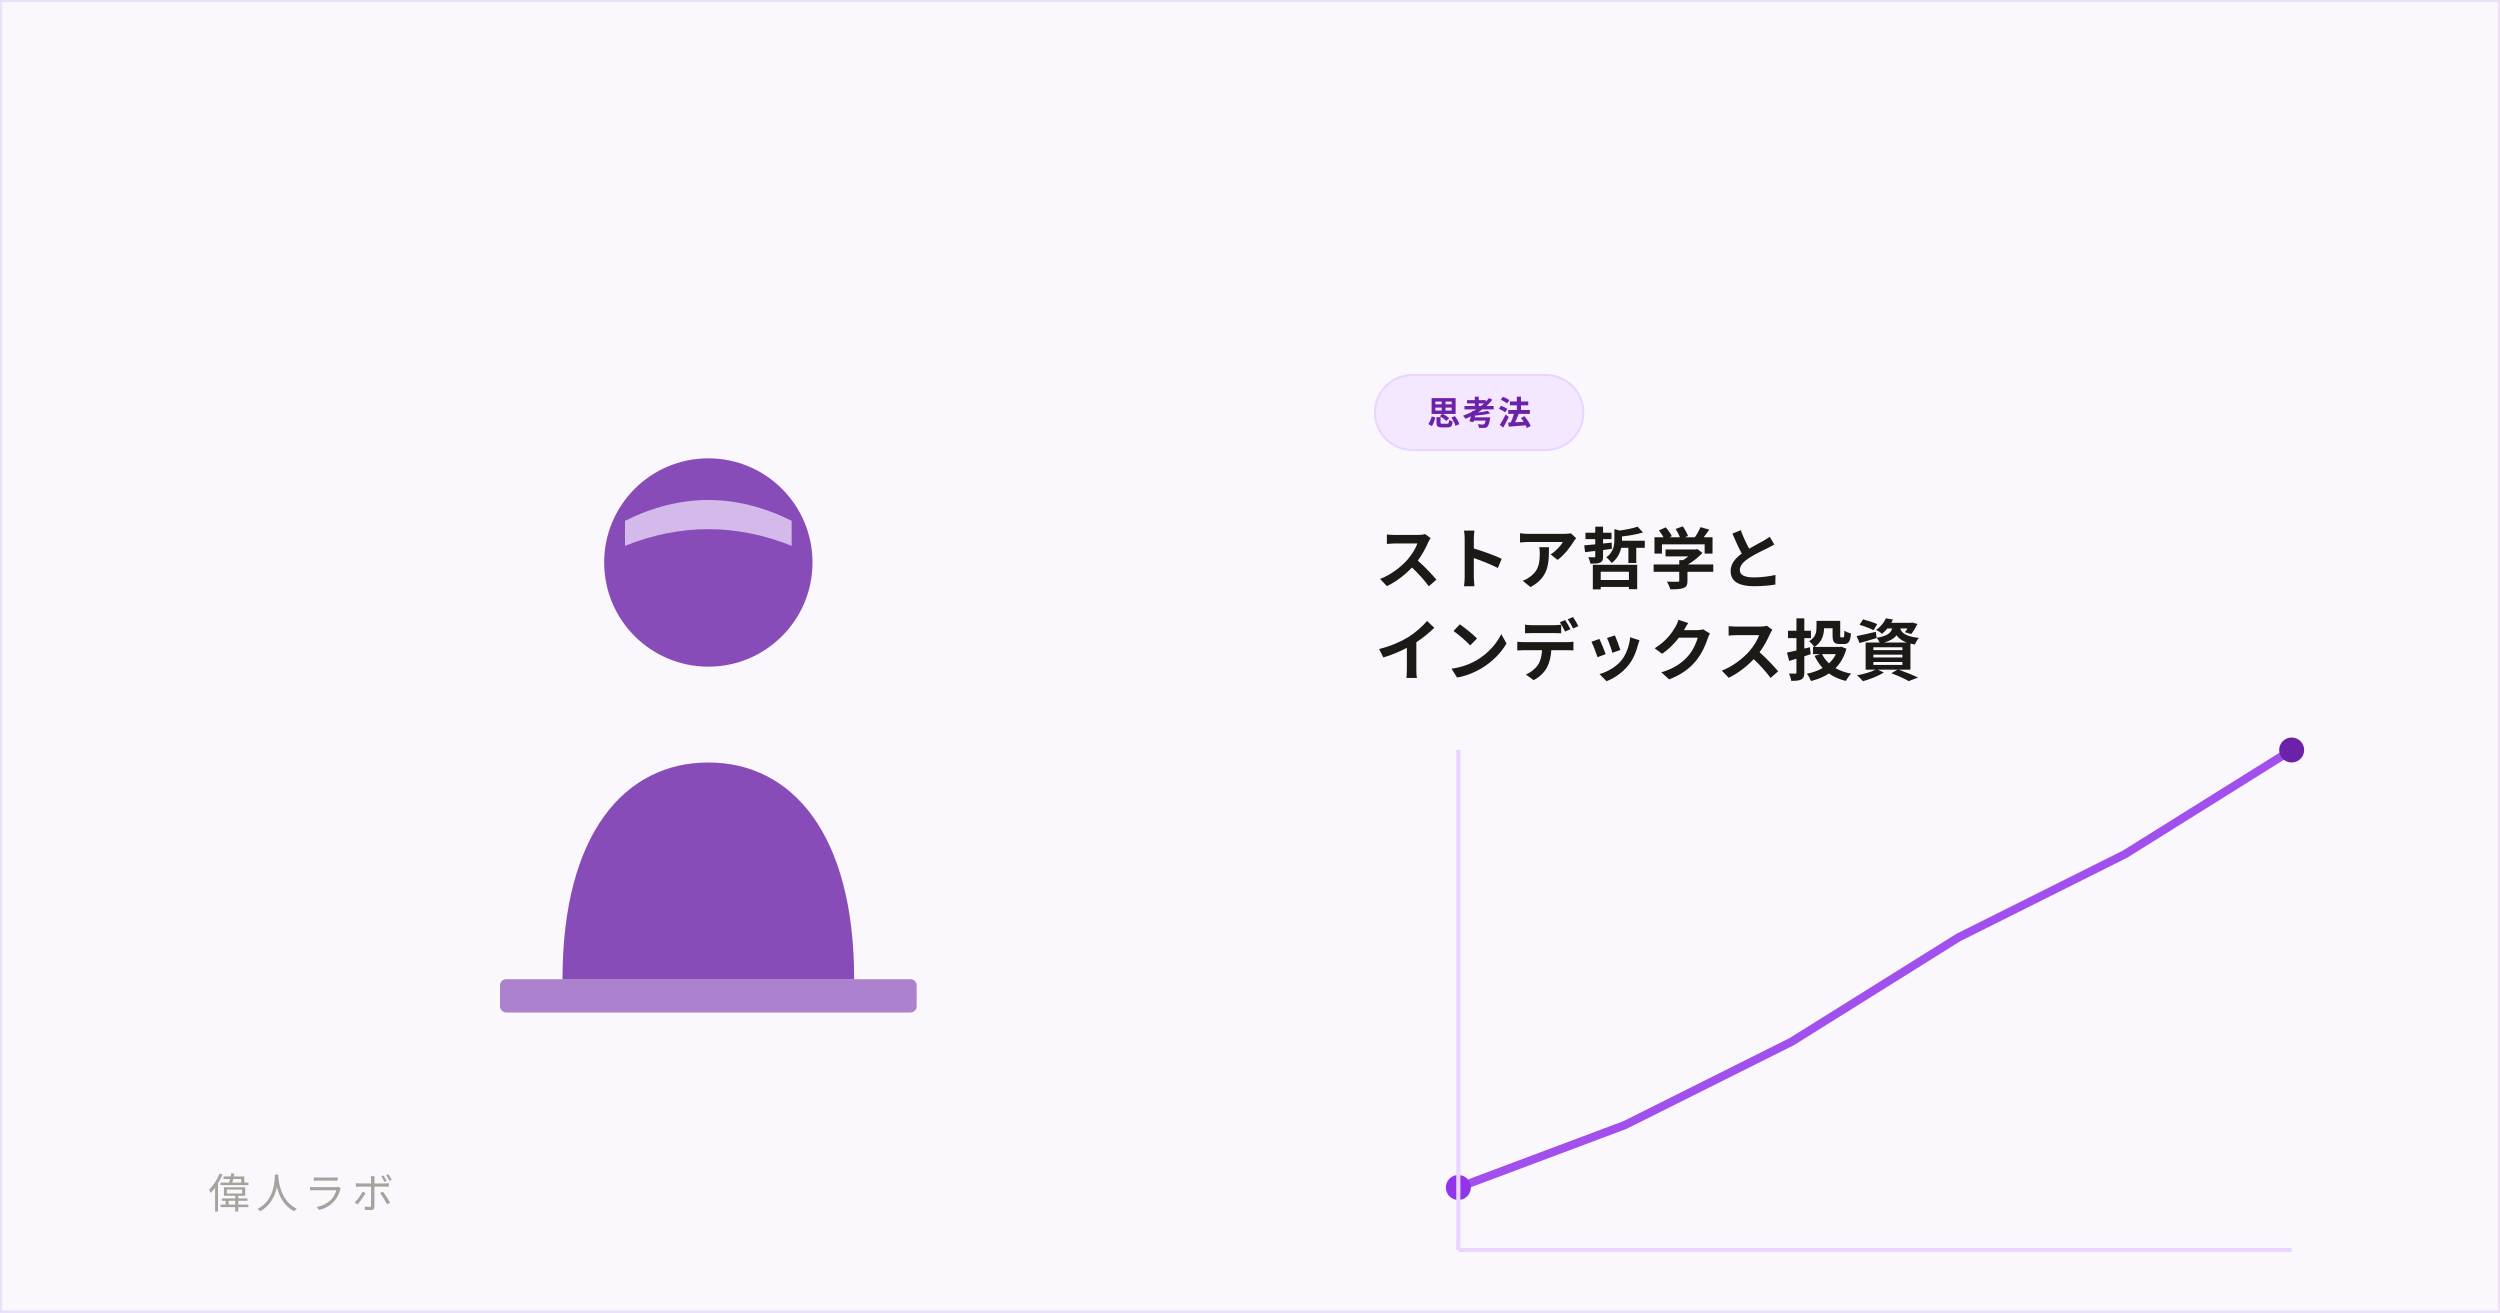
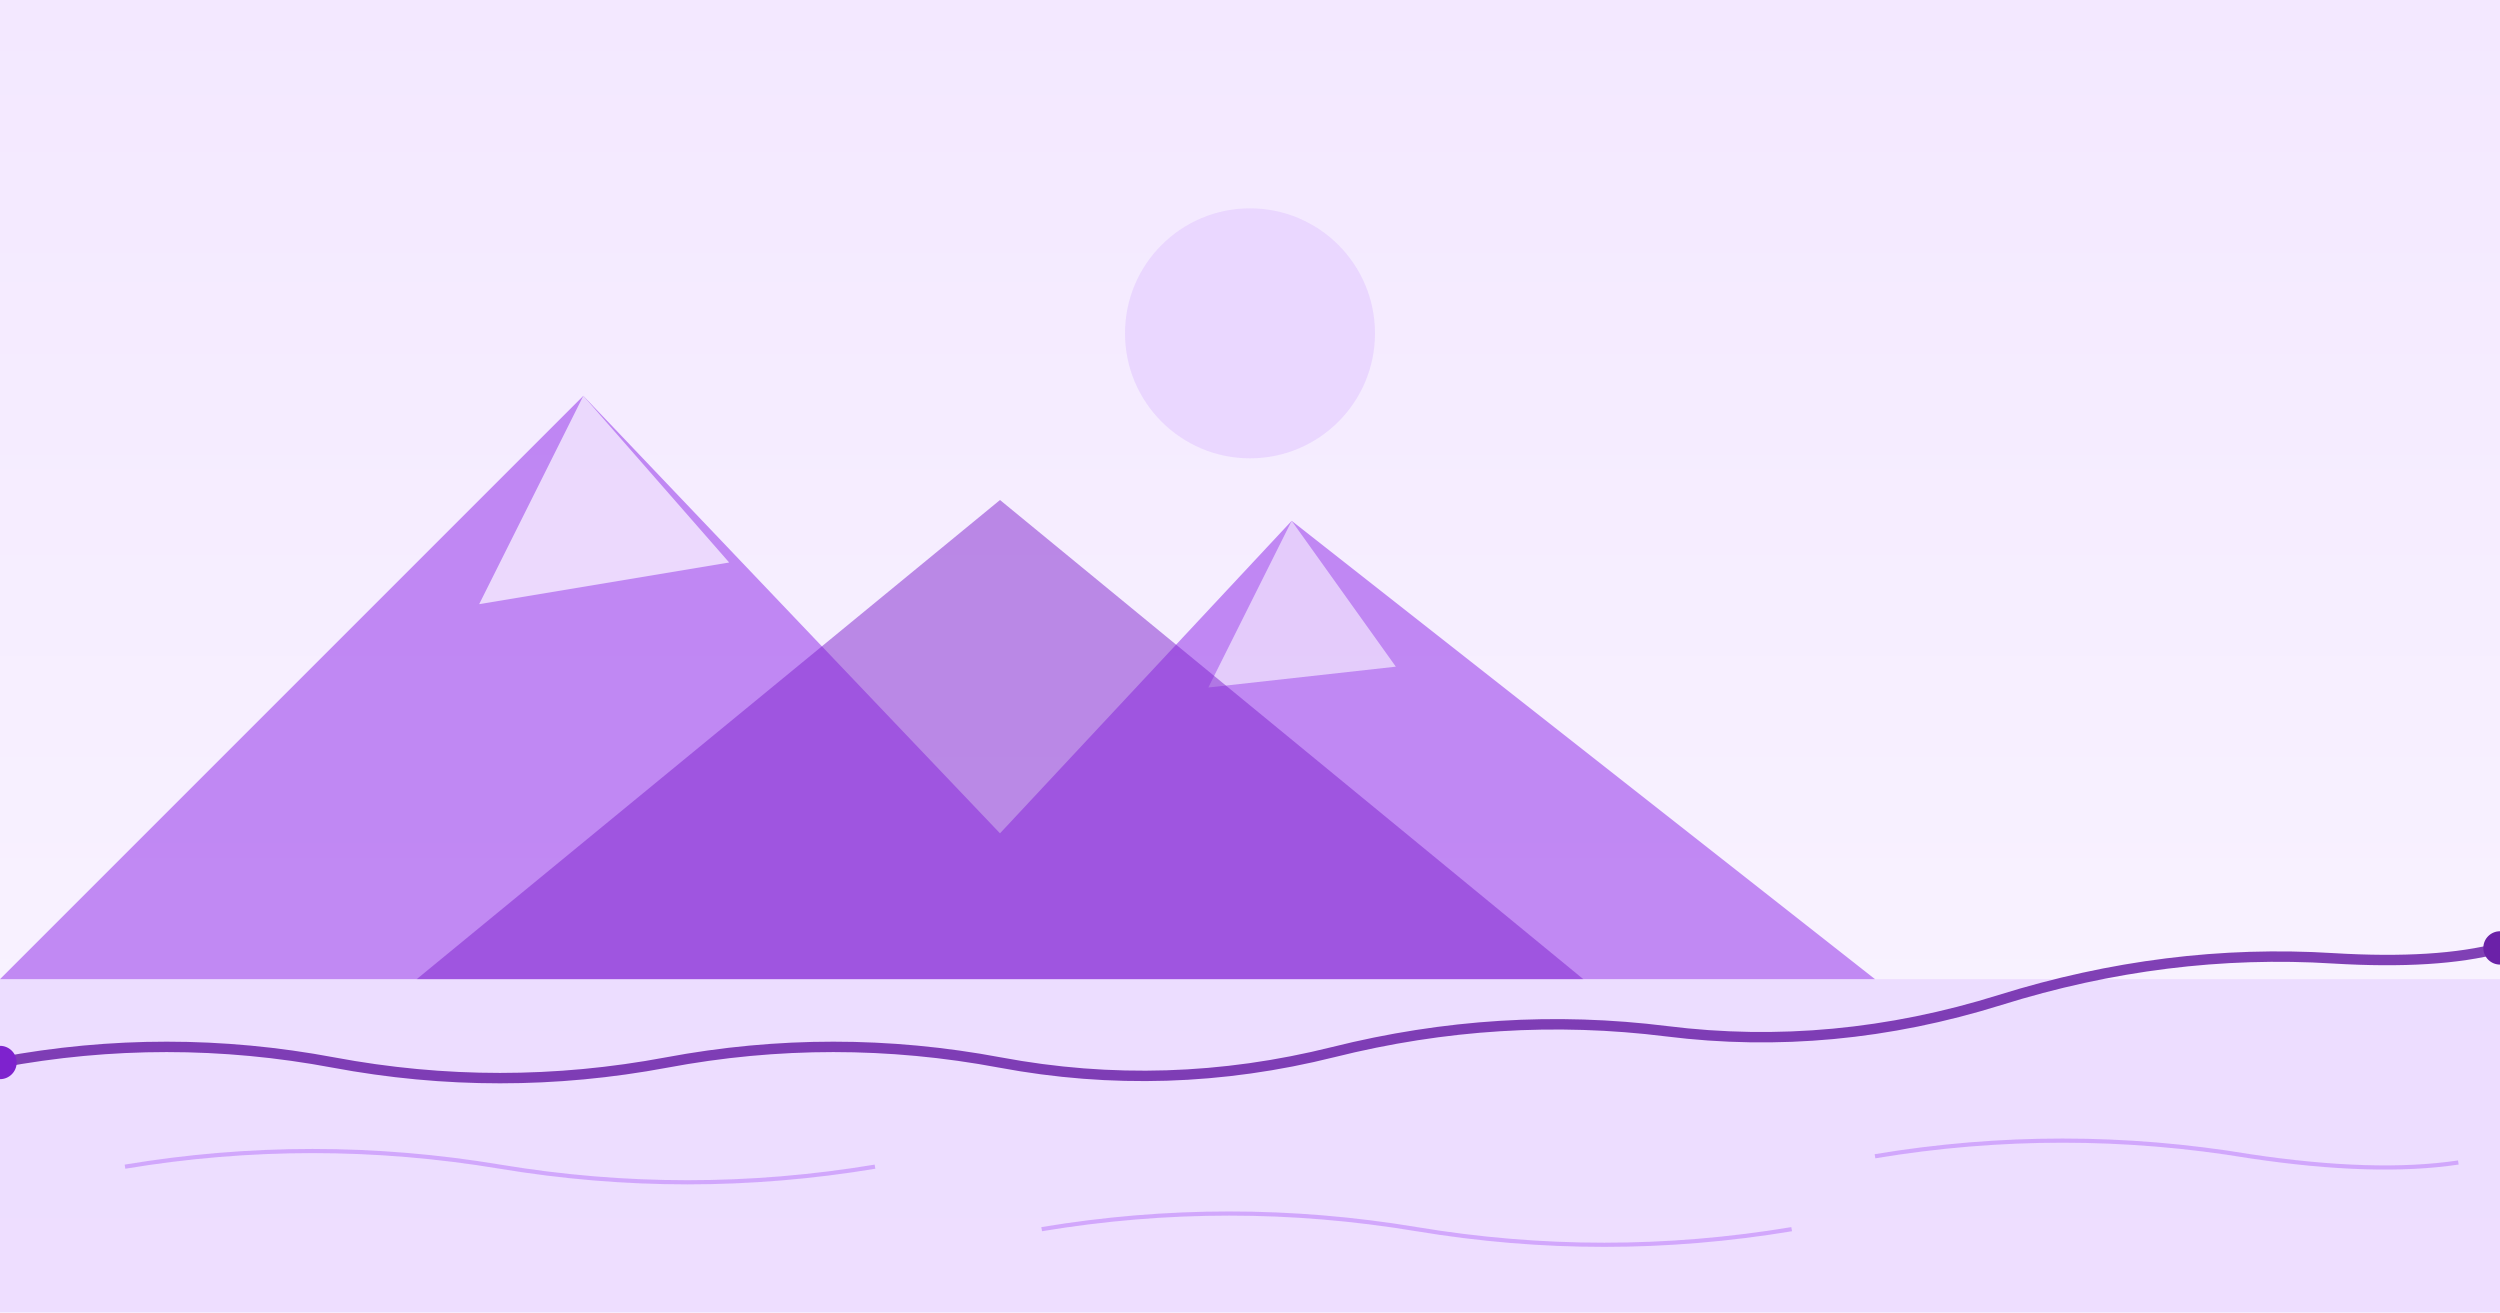
<svg xmlns="http://www.w3.org/2000/svg" width="1200" height="630" viewBox="0 0 1200 630">
-   <rect width="1200" height="630" fill="#faf8fc" />
-   <rect x="0" y="0" width="1200" height="630" fill="none" stroke="#ecdffa" stroke-width="2" />
-   <circle cx="340" cy="270" r="50" fill="#6b21a8" opacity="0.8" />
-   <path d="M 270 470            C 270 400 300 366 340 366            C 380 366 410 400 410 470 Z" fill="#6b21a8" opacity="0.8" />
-   <path d="M 300 250 Q 340 230 380 250 L 380 262 Q 340 246 300 262 Z" fill="#f3e8ff" opacity="0.7" />
-   <rect x="240" y="470" width="200" height="16" rx="3" fill="#6b21a8" opacity="0.55" />
-   <polyline points="700,570 780,540 860,500 940,450 1020,410 1100,360" fill="none" stroke="#9333ea" stroke-width="4" stroke-linecap="round" stroke-linejoin="round" opacity="0.85" />
-   <circle cx="700" cy="570" r="6" fill="#9333ea" />
-   <circle cx="1100" cy="360" r="6" fill="#6b21a8" />
-   <line x1="700" y1="600" x2="1100" y2="600" stroke="#e9d5ff" stroke-width="2" />
-   <line x1="700" y1="600" x2="700" y2="360" stroke="#e9d5ff" stroke-width="2" />
-   <rect x="660" y="180" width="100" height="36" rx="18" fill="#f3e8ff" stroke="#e9d5ff" />
-   <text x="710" y="204" font-family="'Hiragino Sans', sans-serif" font-size="16" font-weight="700" fill="#6b21a8" text-anchor="middle" letter-spacing="1">思考法</text>
-   <text x="660" y="280" font-family="'Shippori Mincho', serif" font-size="32" font-weight="700" fill="#1c1917" letter-spacing="1">ストア哲学と</text>
-   <text x="660" y="324" font-family="'Shippori Mincho', serif" font-size="32" font-weight="700" fill="#1c1917" letter-spacing="1">インデックス投資</text>
-   <text x="100" y="580" font-family="'Hiragino Sans', sans-serif" font-size="20" fill="#a8a29e" letter-spacing="3">偉人ラボ</text>
+   <defs>
+     <linearGradient id="bgGrad9" x1="0" y1="0" x2="0" y2="1">
+       <stop offset="0%" stop-color="#f3e8ff" />
+       <stop offset="100%" stop-color="#faf5ff" />
+     </linearGradient>
+   </defs>
+   <rect width="1200" height="630" fill="url(#bgGrad9)" />
+   <circle cx="600" cy="160" r="60" fill="#e9d5ff" opacity="0.9" />
+   <path d="M 0 470 L 280 190 L 480 400 L 620 250 L 900 470 Z" fill="#9333ea" opacity="0.55" />
+   <path d="M 280 190 L 350 270 L 230 290 Z" fill="#f3e8ff" opacity="0.85" />
+   <path d="M 620 250 L 670 320 L 580 330 Z" fill="#f3e8ff" opacity="0.7" />
+   <path d="M 200 470 L 480 240 L 760 470 Z" fill="#7e22ce" opacity="0.5" />
+   <rect x="0" y="470" width="1200" height="160" fill="#d8b4fe" opacity="0.35" />
+   <path d="M 0 510 Q 80 495 160 510 Q 240 525 320 510 Q 400 495 480 510 Q 560 525 640 505 Q 720 485 800 495 Q 880 505 960 480 Q 1040 455 1120 460 Q 1170 463 1200 455" fill="none" stroke="#6b21a8" stroke-width="5" stroke-linecap="round" opacity="0.85" />
+   <circle cx="0" cy="510" r="8" fill="#7e22ce" />
+   <circle cx="1200" cy="455" r="8" fill="#6b21a8" />
+   <g stroke="#a855f7" stroke-width="2" fill="none" opacity="0.4">
+     <path d="M 60 560 Q 150 545 240 560 Q 330 575 420 560" />
+     <path d="M 500 590 Q 590 575 680 590 Q 770 605 860 590" />
+     <path d="M 900 555 Q 990 540 1080 555 Q 1140 564 1180 558" />
+   </g>
</svg>
